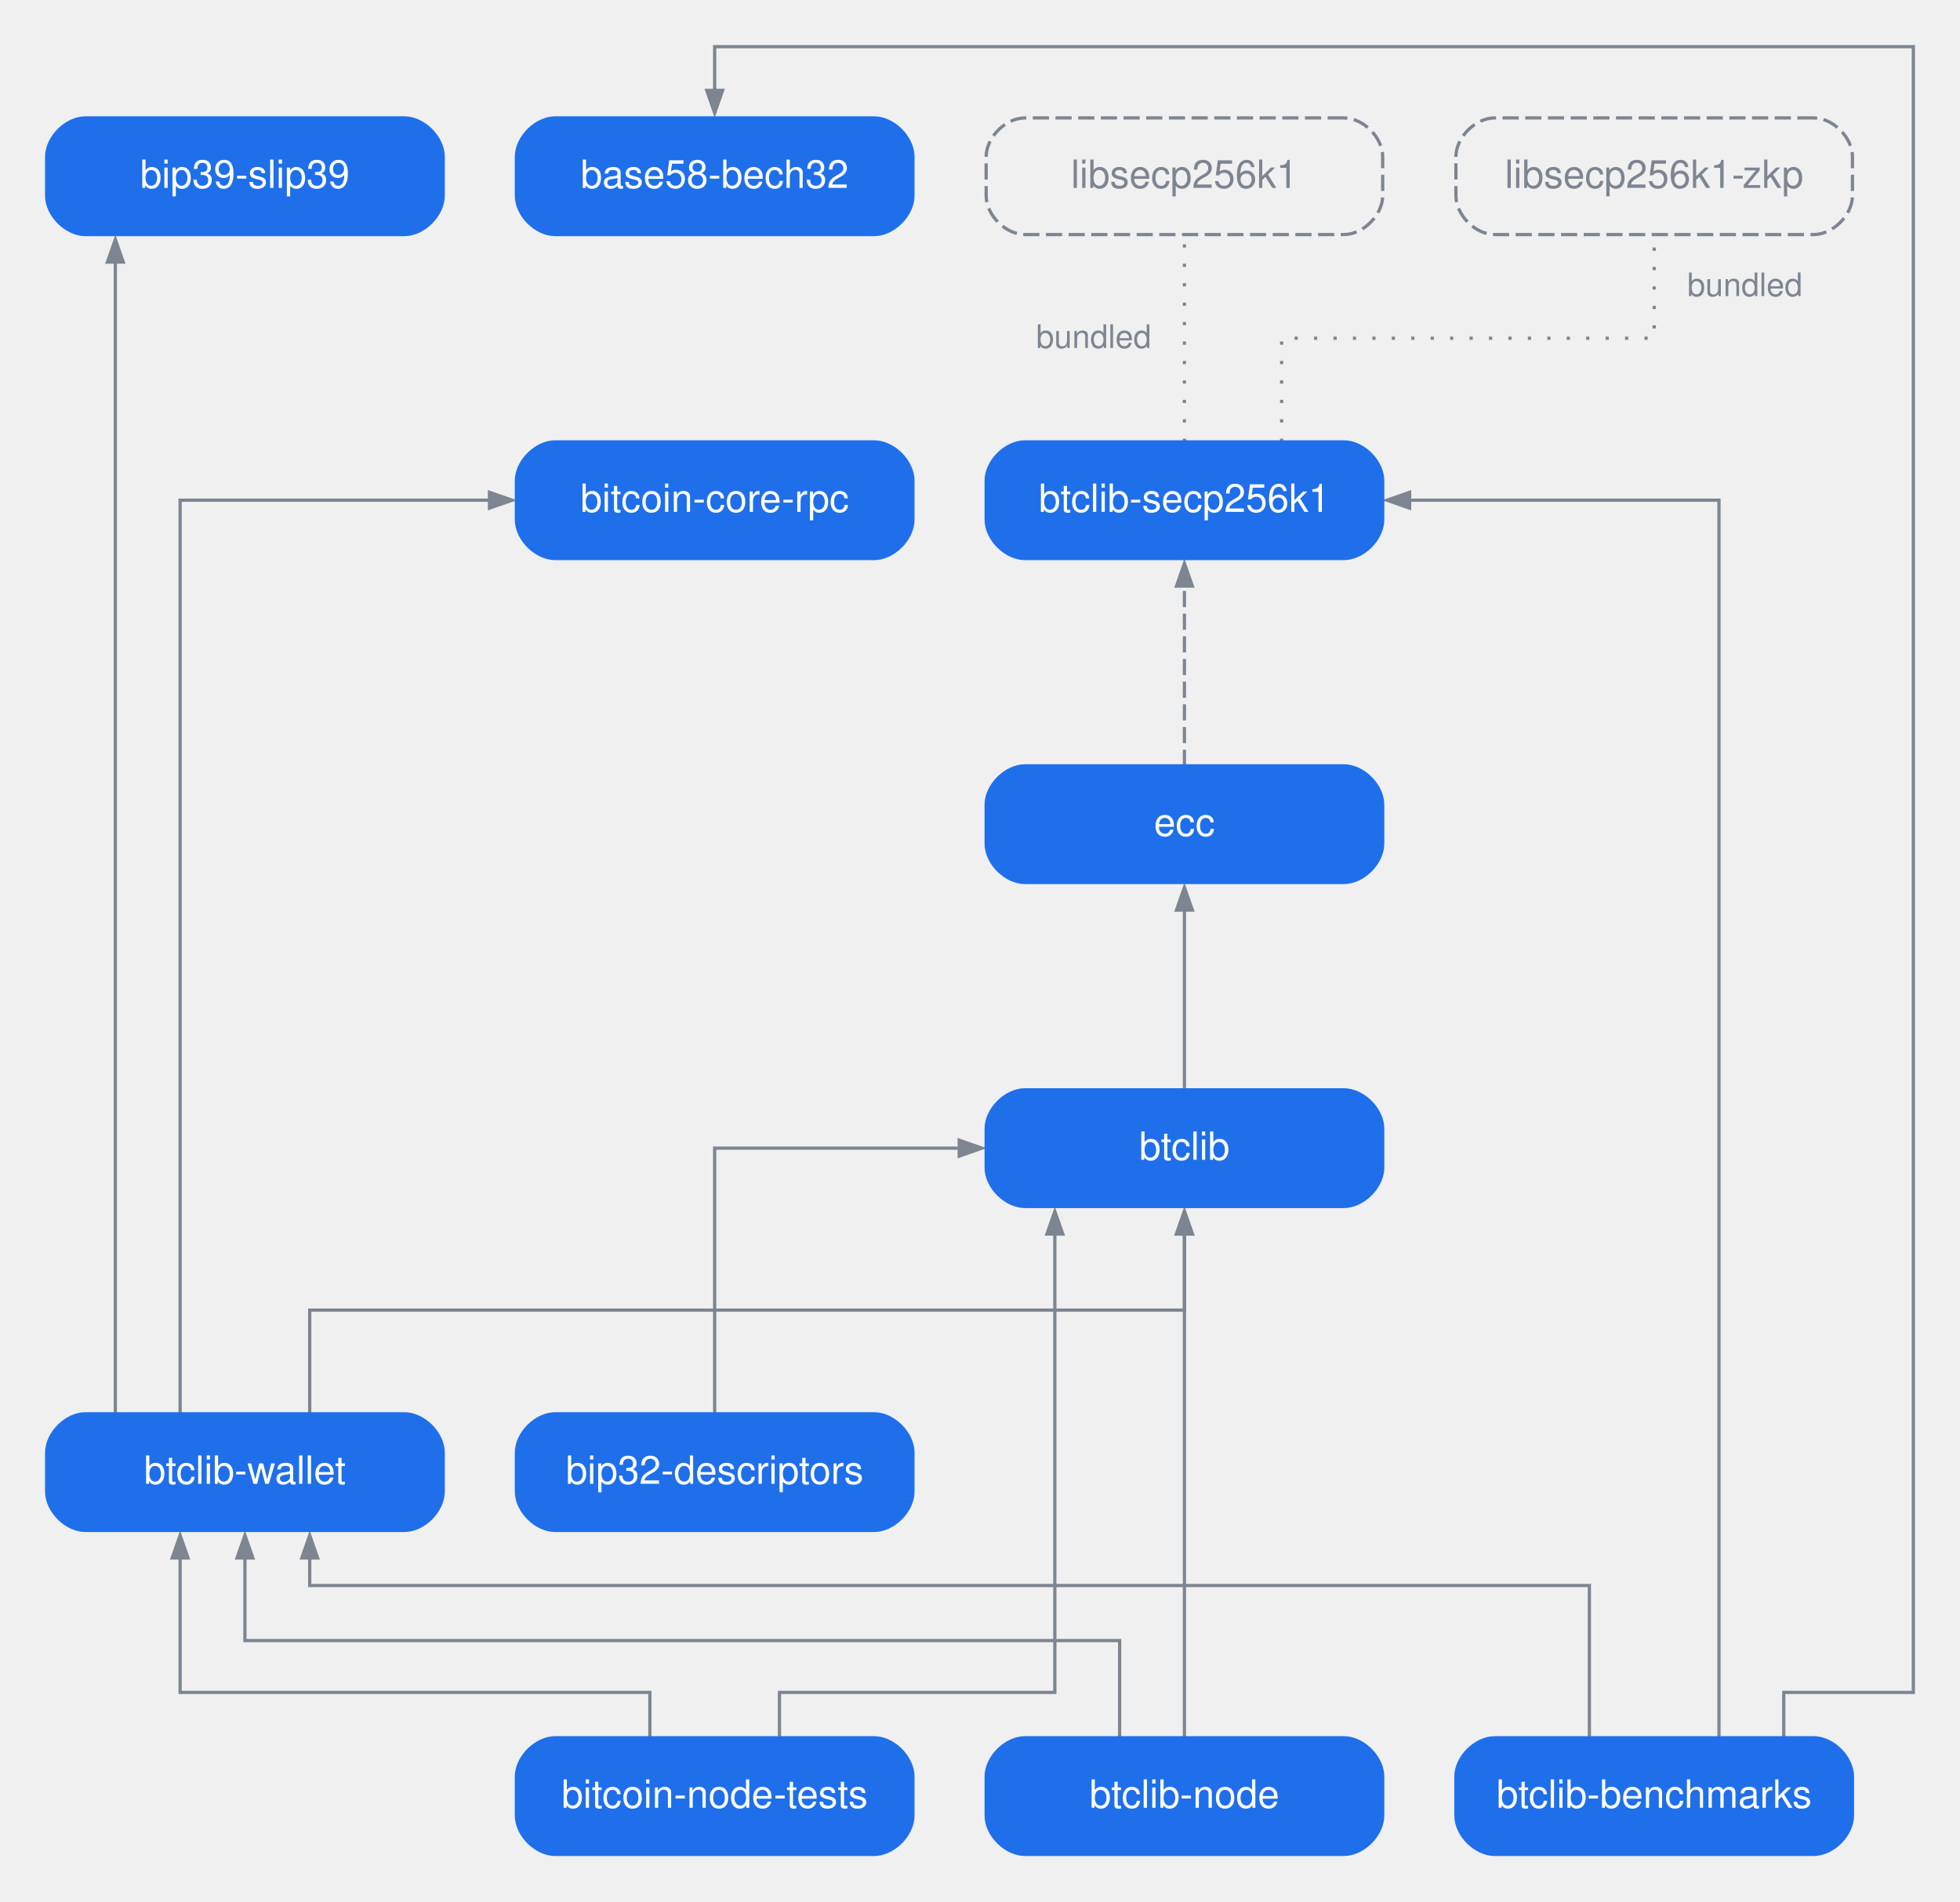
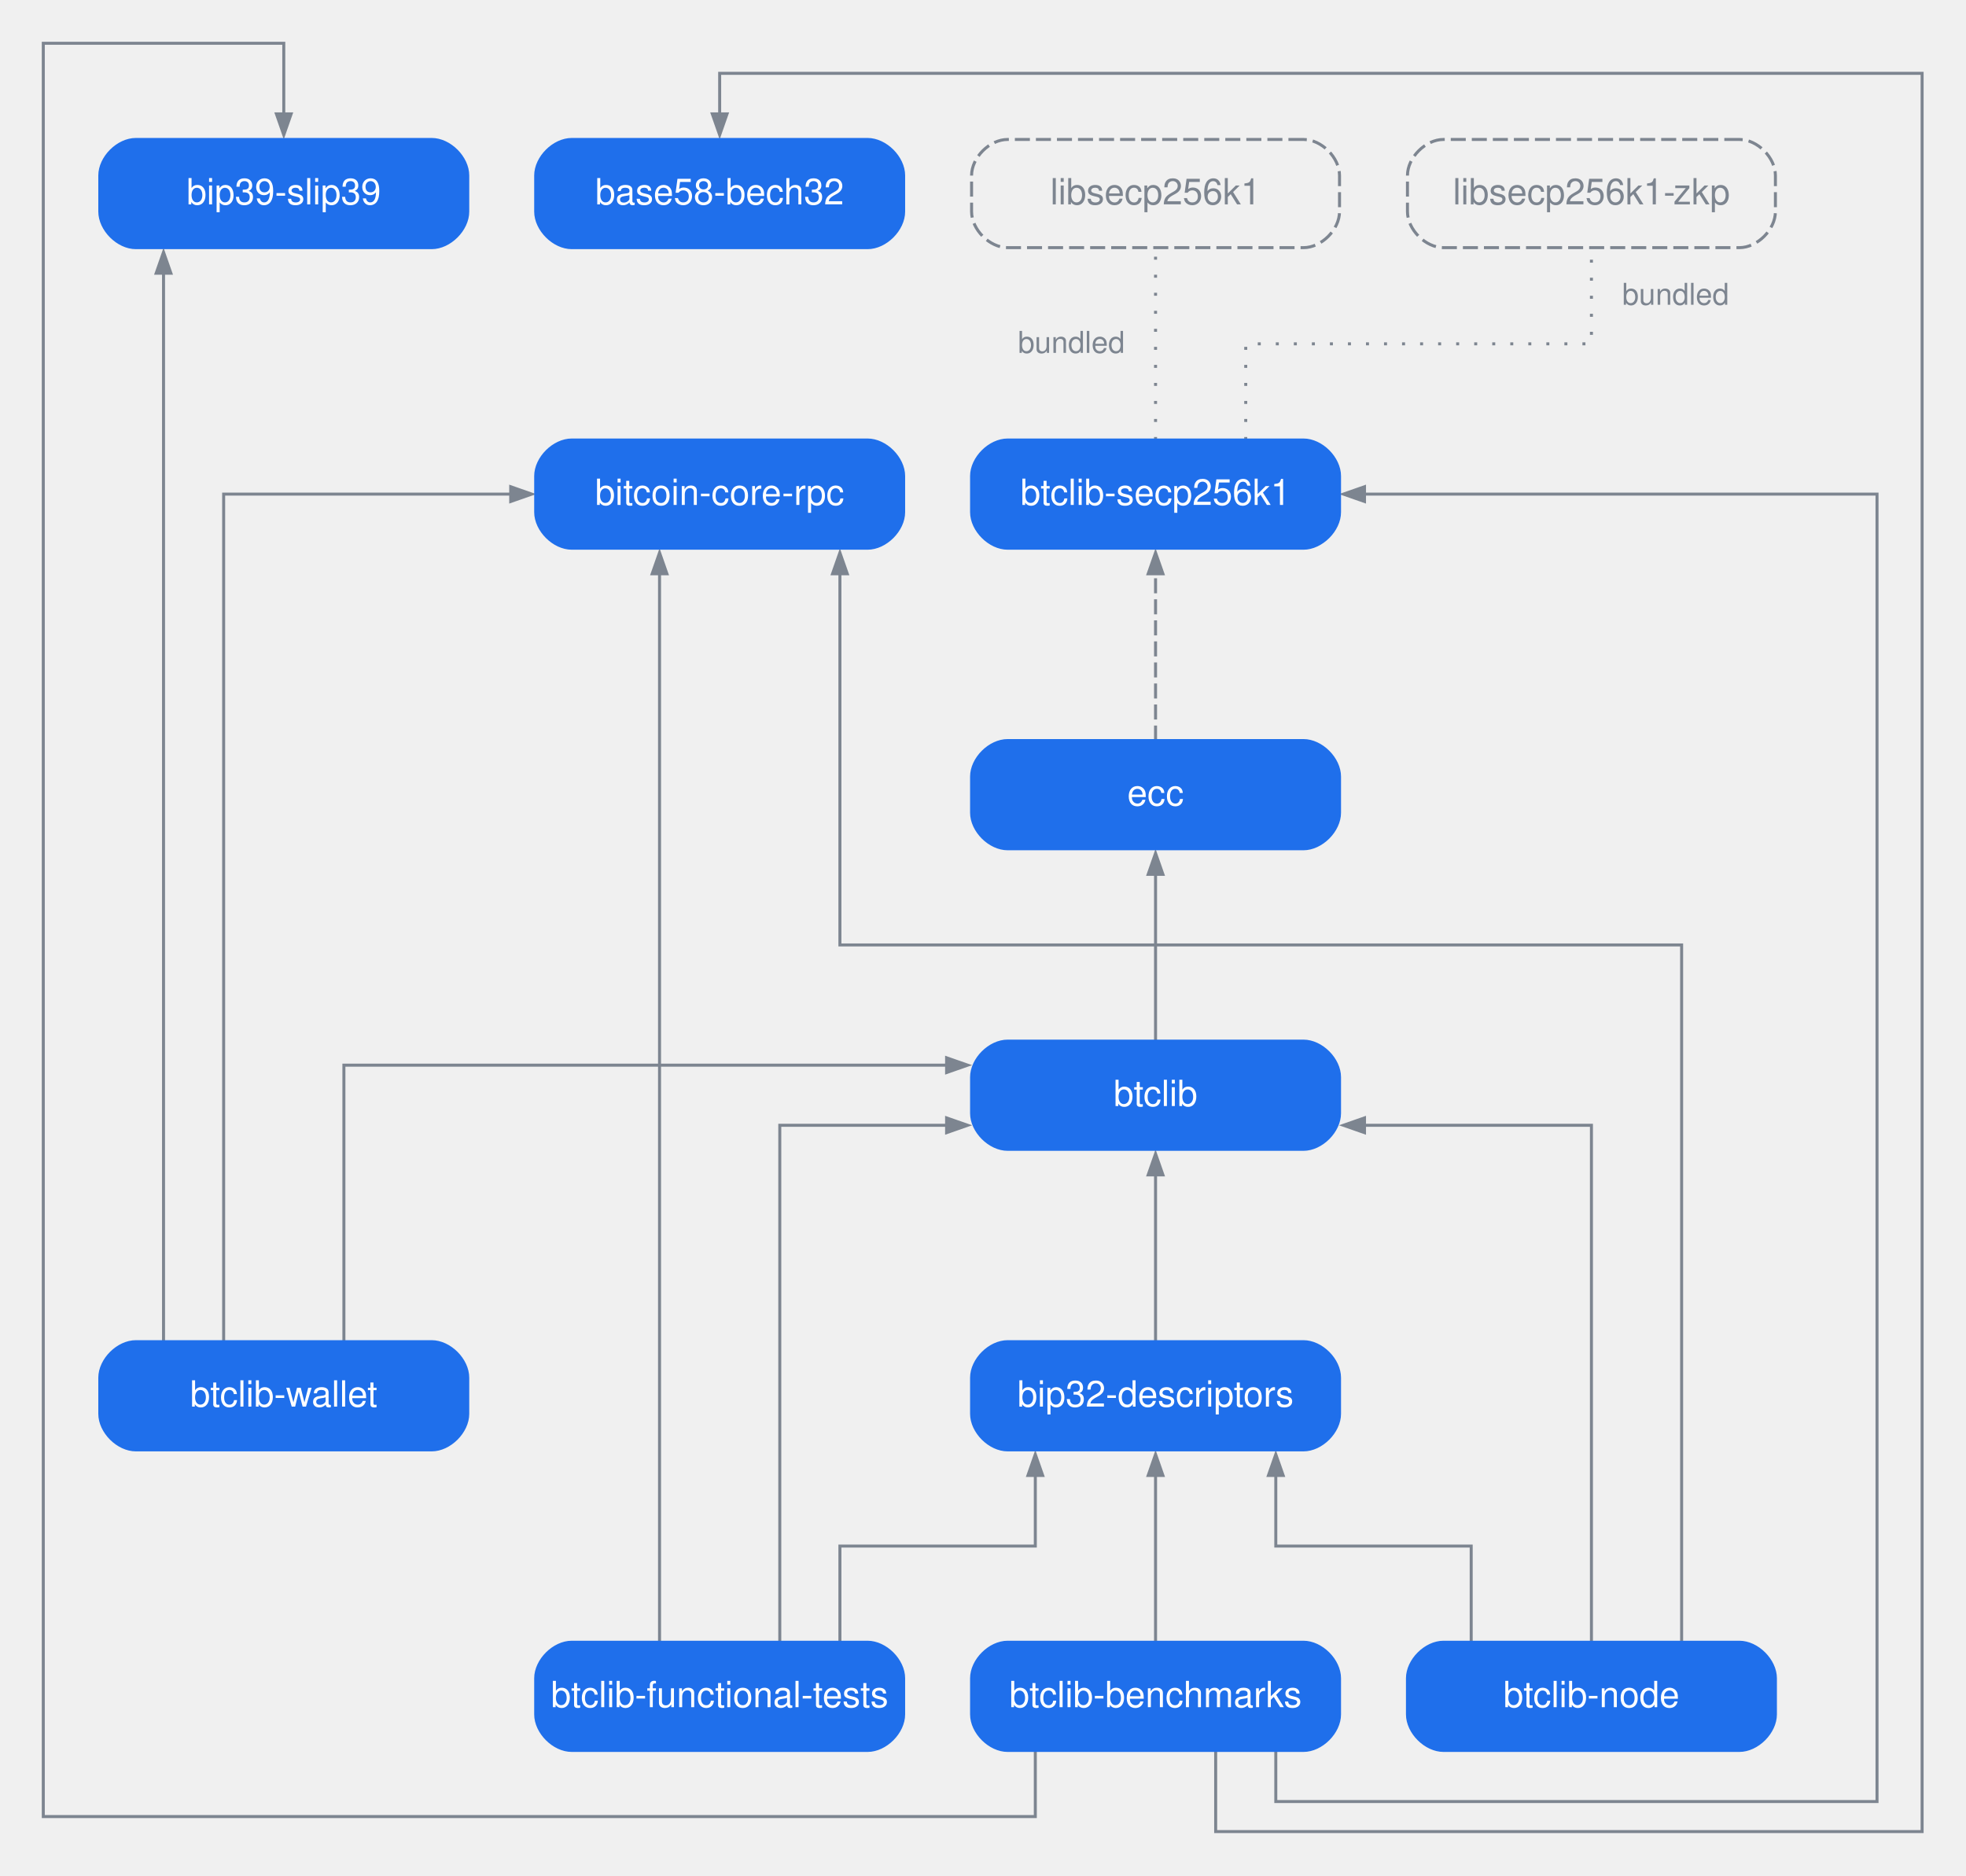
- <svg xmlns="http://www.w3.org/2000/svg" width="605pt" height="587pt" viewBox="0.00 0.00 605.00 587.00">
-   <g id="graph0" class="graph" transform="scale(1 1) rotate(0) translate(14.4 572.4)">
+ <svg xmlns="http://www.w3.org/2000/svg" width="654pt" height="624pt" viewBox="0.00 0.00 654.00 624.00">
+   <g id="graph0" class="graph" transform="scale(1 1) rotate(0) translate(14.4 609.4)">
    <g id="edge1" class="edge">
-       <path fill="none" stroke="#7d8590" stroke-dasharray="1,5" d="M351.2,-436C351.2,-436 351.2,-500 351.2,-500" />
-       <text xml:space="preserve" text-anchor="middle" x="323.2" y="-465" font-family="Helvetica,sans-Serif" font-size="10.00" fill="#7d8590">bundled</text>
+       <path fill="none" stroke="#7d8590" stroke-dasharray="1,5" d="M370,-463C370,-463 370,-527 370,-527" />
+       <text xml:space="preserve" text-anchor="middle" x="342" y="-492" font-family="Helvetica,sans-Serif" font-size="10.00" fill="#7d8590">bundled</text>
    </g>
    <g id="edge2" class="edge">
-       <path fill="none" stroke="#7d8590" stroke-dasharray="1,5" d="M381.2,-436C381.2,-436 381.2,-468 381.2,-468 381.2,-468 496.2,-468 496.2,-468 496.2,-468 496.2,-500 496.2,-500" />
-       <text xml:space="preserve" text-anchor="middle" x="524.2" y="-481" font-family="Helvetica,sans-Serif" font-size="10.00" fill="#7d8590">bundled</text>
+       <path fill="none" stroke="#7d8590" stroke-dasharray="1,5" d="M400,-463C400,-463 400,-495 400,-495 400,-495 515,-495 515,-495 515,-495 515,-527 515,-527" />
+       <text xml:space="preserve" text-anchor="middle" x="543" y="-508" font-family="Helvetica,sans-Serif" font-size="10.00" fill="#7d8590">bundled</text>
    </g>
    <g id="edge3" class="edge">
-       <path fill="none" stroke="#7d8590" stroke-dasharray="5,2" d="M351.2,-336C351.2,-336 351.2,-393 351.2,-393" />
-       <polygon fill="#7d8590" stroke="#7d8590" points="348.75,-391.49 351.2,-398.49 353.65,-391.49 348.75,-391.49" />
+       <path fill="none" stroke="#7d8590" stroke-dasharray="5,2" d="M370,-363C370,-363 370,-420 370,-420" />
+       <polygon fill="#7d8590" stroke="#7d8590" points="367.55,-418.49 370,-425.49 372.45,-418.49 367.55,-418.49" />
    </g>
    <g id="edge4" class="edge">
-       <path fill="none" stroke="#7d8590" d="M351.2,-236C351.2,-236 351.2,-293 351.2,-293" />
-       <polygon fill="#7d8590" stroke="#7d8590" points="348.75,-291.49 351.2,-298.49 353.65,-291.49 348.75,-291.49" />
+       <path fill="none" stroke="#7d8590" d="M370,-263C370,-263 370,-320 370,-320" />
+       <polygon fill="#7d8590" stroke="#7d8590" points="367.55,-318.49 370,-325.49 372.45,-318.49 367.55,-318.49" />
+     </g>
+     <g id="edge18" class="edge">
+       <path fill="none" stroke="#7d8590" d="M40,-163C40,-163 40,-520 40,-520" />
+       <polygon fill="#7d8590" stroke="#7d8590" points="37.55,-518.49 40,-525.49 42.45,-518.49 37.55,-518.49" />
+     </g>
+     <g id="edge17" class="edge">
+       <path fill="none" stroke="#7d8590" d="M60,-163C60,-163 60,-445 60,-445 60,-445 157,-445 157,-445" />
+       <polygon fill="#7d8590" stroke="#7d8590" points="155.49,-447.45 162.49,-445 155.49,-442.55 155.49,-447.45" />
+     </g>
+     <g id="edge5" class="edge">
+       <path fill="none" stroke="#7d8590" d="M100,-163C100,-163 100,-255 100,-255 100,-255 302,-255 302,-255" />
+       <polygon fill="#7d8590" stroke="#7d8590" points="300.49,-257.45 307.49,-255 300.49,-252.55 300.49,-257.45" />
+     </g>
+     <g id="edge6" class="edge">
+       <path fill="none" stroke="#7d8590" d="M370,-163C370,-163 370,-220 370,-220" />
+       <polygon fill="#7d8590" stroke="#7d8590" points="367.55,-218.49 370,-225.49 372.45,-218.49 367.55,-218.49" />
+     </g>
+     <g id="edge9" class="edge">
+       <path fill="none" stroke="#7d8590" d="M205,-63C205,-63 205,-420 205,-420" />
+       <polygon fill="#7d8590" stroke="#7d8590" points="202.55,-418.49 205,-425.49 207.45,-418.49 202.55,-418.49" />
+     </g>
+     <g id="edge8" class="edge">
+       <path fill="none" stroke="#7d8590" d="M245,-63C245,-63 245,-235 245,-235 245,-235 302,-235 302,-235" />
+       <polygon fill="#7d8590" stroke="#7d8590" points="300.49,-237.45 307.49,-235 300.49,-232.55 300.49,-237.45" />
+     </g>
+     <g id="edge7" class="edge">
+       <path fill="none" stroke="#7d8590" d="M265,-63C265,-63 265,-95 265,-95 265,-95 330,-95 330,-95 330,-95 330,-120 330,-120" />
+       <polygon fill="#7d8590" stroke="#7d8590" points="327.55,-118.49 330,-125.49 332.45,-118.49 327.55,-118.49" />
    </g>
    <g id="edge15" class="edge">
-       <path fill="none" stroke="#7d8590" d="M21.2,-136C21.2,-136 21.2,-493 21.2,-493" />
-       <polygon fill="#7d8590" stroke="#7d8590" points="18.75,-491.49 21.2,-498.49 23.65,-491.49 18.75,-491.49" />
+       <path fill="none" stroke="#7d8590" d="M390,-27C390,-27 390,0 390,0 390,0 625,0 625,0 625,0 625,-585 625,-585 625,-585 225,-585 225,-585 225,-585 225,-570 225,-570" />
+       <polygon fill="#7d8590" stroke="#7d8590" points="227.45,-571.51 225,-564.51 222.55,-571.51 227.45,-571.51" />
+     </g>
+     <g id="edge16" class="edge">
+       <path fill="none" stroke="#7d8590" d="M330,-27C330,-27 330,-5 330,-5 330,-5 0,-5 0,-5 0,-5 0,-595 0,-595 0,-595 80,-595 80,-595 80,-595 80,-570 80,-570" />
+       <polygon fill="#7d8590" stroke="#7d8590" points="82.45,-571.51 80,-564.51 77.55,-571.51 82.45,-571.51" />
    </g>
    <g id="edge14" class="edge">
-       <path fill="none" stroke="#7d8590" d="M41.2,-136C41.2,-136 41.2,-418 41.2,-418 41.2,-418 138.2,-418 138.2,-418" />
-       <polygon fill="#7d8590" stroke="#7d8590" points="136.69,-420.45 143.69,-418 136.69,-415.55 136.69,-420.45" />
+       <path fill="none" stroke="#7d8590" d="M410,-27C410,-27 410,-10 410,-10 410,-10 610,-10 610,-10 610,-10 610,-445 610,-445 610,-445 438,-445 438,-445" />
+       <polygon fill="#7d8590" stroke="#7d8590" points="439.51,-442.55 432.51,-445 439.51,-447.45 439.51,-442.55" />
    </g>
-     <g id="edge5" class="edge">
-       <path fill="none" stroke="#7d8590" d="M81.2,-136C81.2,-136 81.2,-168 81.2,-168 81.2,-168 351.2,-168 351.2,-168 351.2,-168 351.2,-193 351.2,-193" />
-       <polygon fill="#7d8590" stroke="#7d8590" points="348.75,-191.49 351.2,-198.49 353.65,-191.49 348.75,-191.49" />
-     </g>
-     <g id="edge8" class="edge">
-       <path fill="none" stroke="#7d8590" d="M206.2,-136C206.2,-136 206.2,-218 206.2,-218 206.2,-218 283.2,-218 283.2,-218" />
-       <polygon fill="#7d8590" stroke="#7d8590" points="281.69,-220.45 288.69,-218 281.69,-215.55 281.69,-220.45" />
-     </g>
-     <g id="edge7" class="edge">
-       <path fill="none" stroke="#7d8590" d="M226.2,-36C226.2,-36 226.2,-50 226.2,-50 226.2,-50 311.2,-50 311.2,-50 311.2,-50 311.2,-193 311.2,-193" />
-       <polygon fill="#7d8590" stroke="#7d8590" points="308.75,-191.49 311.2,-198.49 313.65,-191.49 308.75,-191.49" />
-     </g>
-     <g id="edge6" class="edge">
-       <path fill="none" stroke="#7d8590" d="M186.2,-36C186.2,-36 186.2,-50 186.2,-50 186.2,-50 41.2,-50 41.2,-50 41.2,-50 41.2,-93 41.2,-93" />
-       <polygon fill="#7d8590" stroke="#7d8590" points="38.75,-91.49 41.2,-98.49 43.65,-91.49 38.75,-91.49" />
+     <g id="edge10" class="edge">
+       <path fill="none" stroke="#7d8590" d="M370,-63C370,-63 370,-120 370,-120" />
+       <polygon fill="#7d8590" stroke="#7d8590" points="367.55,-118.49 370,-125.49 372.45,-118.49 367.55,-118.49" />
    </g>
    <g id="edge13" class="edge">
-       <path fill="none" stroke="#7d8590" d="M536.2,-36C536.2,-36 536.2,-50 536.2,-50 536.2,-50 576.2,-50 576.2,-50 576.2,-50 576.2,-558 576.2,-558 576.2,-558 206.2,-558 206.2,-558 206.2,-558 206.2,-543 206.2,-543" />
-       <polygon fill="#7d8590" stroke="#7d8590" points="208.65,-544.51 206.2,-537.51 203.75,-544.51 208.65,-544.51" />
+       <path fill="none" stroke="#7d8590" d="M545,-63C545,-63 545,-295 545,-295 545,-295 265,-295 265,-295 265,-295 265,-420 265,-420" />
+       <polygon fill="#7d8590" stroke="#7d8590" points="262.55,-418.49 265,-425.49 267.45,-418.49 262.55,-418.49" />
    </g>
    <g id="edge12" class="edge">
-       <path fill="none" stroke="#7d8590" d="M516.2,-36C516.2,-36 516.2,-418 516.2,-418 516.2,-418 419.2,-418 419.2,-418" />
-       <polygon fill="#7d8590" stroke="#7d8590" points="420.71,-415.55 413.71,-418 420.71,-420.45 420.71,-415.55" />
+       <path fill="none" stroke="#7d8590" d="M515,-63C515,-63 515,-235 515,-235 515,-235 438,-235 438,-235" />
+       <polygon fill="#7d8590" stroke="#7d8590" points="439.51,-232.55 432.51,-235 439.51,-237.45 439.51,-232.55" />
    </g>
    <g id="edge11" class="edge">
-       <path fill="none" stroke="#7d8590" d="M476.2,-36C476.2,-36 476.2,-83 476.2,-83 476.2,-83 81.2,-83 81.2,-83 81.2,-83 81.2,-93 81.2,-93" />
-       <polygon fill="#7d8590" stroke="#7d8590" points="78.75,-91.49 81.2,-98.49 83.65,-91.49 78.75,-91.49" />
-     </g>
-     <g id="edge9" class="edge">
-       <path fill="none" stroke="#7d8590" d="M351.2,-36C351.2,-36 351.2,-193 351.2,-193" />
-       <polygon fill="#7d8590" stroke="#7d8590" points="348.75,-191.49 351.2,-198.49 353.65,-191.49 348.75,-191.49" />
-     </g>
-     <g id="edge10" class="edge">
-       <path fill="none" stroke="#7d8590" d="M331.2,-36C331.2,-36 331.2,-66 331.2,-66 331.2,-66 61.2,-66 61.2,-66 61.2,-66 61.2,-93 61.2,-93" />
-       <polygon fill="#7d8590" stroke="#7d8590" points="58.75,-91.49 61.2,-98.49 63.65,-91.49 58.75,-91.49" />
+       <path fill="none" stroke="#7d8590" d="M475,-63C475,-63 475,-95 475,-95 475,-95 410,-95 410,-95 410,-95 410,-120 410,-120" />
+       <polygon fill="#7d8590" stroke="#7d8590" points="407.55,-118.49 410,-125.49 412.45,-118.49 407.55,-118.49" />
    </g>
    <g id="node1" class="node">
-       <path fill="none" stroke="#7d8590" stroke-dasharray="5,2" d="M400.4,-536C400.4,-536 302,-536 302,-536 296,-536 290,-530 290,-524 290,-524 290,-512 290,-512 290,-506 296,-500 302,-500 302,-500 400.4,-500 400.4,-500 406.4,-500 412.4,-506 412.4,-512 412.4,-512 412.4,-524 412.4,-524 412.4,-530 406.4,-536 400.4,-536" />
-       <text xml:space="preserve" text-anchor="middle" x="351.2" y="-514.4" font-family="Helvetica,sans-Serif" font-size="12.00" fill="#7d8590">libsecp256k1</text>
+       <path fill="none" stroke="#7d8590" stroke-dasharray="5,2" d="M419.2,-563C419.2,-563 320.8,-563 320.8,-563 314.8,-563 308.8,-557 308.8,-551 308.8,-551 308.8,-539 308.8,-539 308.8,-533 314.8,-527 320.8,-527 320.8,-527 419.2,-527 419.2,-527 425.2,-527 431.2,-533 431.2,-539 431.2,-539 431.2,-551 431.2,-551 431.2,-557 425.2,-563 419.2,-563" />
+       <text xml:space="preserve" text-anchor="middle" x="370" y="-541.4" font-family="Helvetica,sans-Serif" font-size="12.00" fill="#7d8590">libsecp256k1</text>
    </g>
    <g id="node2" class="node">
-       <path fill="none" stroke="#7d8590" stroke-dasharray="5,2" d="M545.4,-536C545.4,-536 447,-536 447,-536 441,-536 435,-530 435,-524 435,-524 435,-512 435,-512 435,-506 441,-500 447,-500 447,-500 545.4,-500 545.4,-500 551.4,-500 557.4,-506 557.4,-512 557.4,-512 557.4,-524 557.4,-524 557.4,-530 551.4,-536 545.4,-536" />
-       <text xml:space="preserve" text-anchor="middle" x="496.2" y="-514.4" font-family="Helvetica,sans-Serif" font-size="12.00" fill="#7d8590">libsecp256k1-zkp</text>
+       <path fill="none" stroke="#7d8590" stroke-dasharray="5,2" d="M564.2,-563C564.2,-563 465.8,-563 465.8,-563 459.8,-563 453.8,-557 453.8,-551 453.8,-551 453.8,-539 453.8,-539 453.8,-533 459.8,-527 465.8,-527 465.8,-527 564.2,-527 564.2,-527 570.2,-527 576.2,-533 576.2,-539 576.2,-539 576.2,-551 576.2,-551 576.2,-557 570.2,-563 564.2,-563" />
+       <text xml:space="preserve" text-anchor="middle" x="515" y="-541.4" font-family="Helvetica,sans-Serif" font-size="12.00" fill="#7d8590">libsecp256k1-zkp</text>
    </g>
    <g id="node3" class="node">
-       <path fill="#1f6feb" stroke="#1f6feb" d="M255.4,-536C255.4,-536 157,-536 157,-536 151,-536 145,-530 145,-524 145,-524 145,-512 145,-512 145,-506 151,-500 157,-500 157,-500 255.4,-500 255.4,-500 261.4,-500 267.4,-506 267.4,-512 267.4,-512 267.4,-524 267.4,-524 267.4,-530 261.4,-536 255.4,-536" />
-       <text xml:space="preserve" text-anchor="middle" x="206.2" y="-514.4" font-family="Helvetica,sans-Serif" font-size="12.00" fill="#ffffff">base58-bech32</text>
+       <path fill="#1f6feb" stroke="#1f6feb" d="M274.2,-563C274.2,-563 175.8,-563 175.8,-563 169.8,-563 163.8,-557 163.8,-551 163.8,-551 163.8,-539 163.8,-539 163.8,-533 169.8,-527 175.8,-527 175.8,-527 274.2,-527 274.2,-527 280.2,-527 286.2,-533 286.2,-539 286.2,-539 286.2,-551 286.2,-551 286.2,-557 280.2,-563 274.2,-563" />
+       <text xml:space="preserve" text-anchor="middle" x="225" y="-541.4" font-family="Helvetica,sans-Serif" font-size="12.00" fill="#ffffff">base58-bech32</text>
    </g>
    <g id="node4" class="node">
-       <path fill="#1f6feb" stroke="#1f6feb" d="M110.4,-536C110.4,-536 12,-536 12,-536 6,-536 0,-530 0,-524 0,-524 0,-512 0,-512 0,-506 6,-500 12,-500 12,-500 110.4,-500 110.4,-500 116.4,-500 122.4,-506 122.4,-512 122.4,-512 122.4,-524 122.4,-524 122.4,-530 116.4,-536 110.4,-536" />
-       <text xml:space="preserve" text-anchor="middle" x="61.2" y="-514.4" font-family="Helvetica,sans-Serif" font-size="12.00" fill="#ffffff">bip39-slip39</text>
+       <path fill="#1f6feb" stroke="#1f6feb" d="M129.2,-563C129.2,-563 30.8,-563 30.8,-563 24.8,-563 18.8,-557 18.8,-551 18.8,-551 18.8,-539 18.8,-539 18.8,-533 24.8,-527 30.8,-527 30.8,-527 129.2,-527 129.2,-527 135.2,-527 141.2,-533 141.2,-539 141.2,-539 141.2,-551 141.2,-551 141.2,-557 135.2,-563 129.2,-563" />
+       <text xml:space="preserve" text-anchor="middle" x="80" y="-541.4" font-family="Helvetica,sans-Serif" font-size="12.00" fill="#ffffff">bip39-slip39</text>
    </g>
    <g id="node5" class="node">
-       <path fill="#1f6feb" stroke="#1f6feb" d="M255.4,-436C255.4,-436 157,-436 157,-436 151,-436 145,-430 145,-424 145,-424 145,-412 145,-412 145,-406 151,-400 157,-400 157,-400 255.4,-400 255.4,-400 261.4,-400 267.4,-406 267.4,-412 267.4,-412 267.4,-424 267.4,-424 267.4,-430 261.4,-436 255.4,-436" />
-       <text xml:space="preserve" text-anchor="middle" x="206.2" y="-414.4" font-family="Helvetica,sans-Serif" font-size="12.00" fill="#ffffff">bitcoin-core-rpc</text>
+       <path fill="#1f6feb" stroke="#1f6feb" d="M274.2,-463C274.2,-463 175.8,-463 175.8,-463 169.8,-463 163.8,-457 163.8,-451 163.8,-451 163.8,-439 163.8,-439 163.8,-433 169.8,-427 175.8,-427 175.8,-427 274.2,-427 274.2,-427 280.2,-427 286.2,-433 286.2,-439 286.2,-439 286.2,-451 286.2,-451 286.2,-457 280.2,-463 274.2,-463" />
+       <text xml:space="preserve" text-anchor="middle" x="225" y="-441.4" font-family="Helvetica,sans-Serif" font-size="12.00" fill="#ffffff">bitcoin-core-rpc</text>
    </g>
    <g id="node6" class="node">
-       <path fill="#1f6feb" stroke="#1f6feb" d="M400.4,-436C400.4,-436 302,-436 302,-436 296,-436 290,-430 290,-424 290,-424 290,-412 290,-412 290,-406 296,-400 302,-400 302,-400 400.4,-400 400.4,-400 406.4,-400 412.4,-406 412.4,-412 412.4,-412 412.4,-424 412.4,-424 412.4,-430 406.4,-436 400.4,-436" />
-       <text xml:space="preserve" text-anchor="middle" x="351.2" y="-414.4" font-family="Helvetica,sans-Serif" font-size="12.00" fill="#ffffff">btclib-secp256k1</text>
+       <path fill="#1f6feb" stroke="#1f6feb" d="M419.2,-463C419.2,-463 320.8,-463 320.8,-463 314.8,-463 308.8,-457 308.8,-451 308.8,-451 308.8,-439 308.8,-439 308.8,-433 314.8,-427 320.8,-427 320.8,-427 419.2,-427 419.2,-427 425.2,-427 431.2,-433 431.2,-439 431.2,-439 431.2,-451 431.2,-451 431.2,-457 425.2,-463 419.2,-463" />
+       <text xml:space="preserve" text-anchor="middle" x="370" y="-441.4" font-family="Helvetica,sans-Serif" font-size="12.00" fill="#ffffff">btclib-secp256k1</text>
    </g>
    <g id="node7" class="node">
-       <path fill="#1f6feb" stroke="#1f6feb" d="M400.4,-336C400.4,-336 302,-336 302,-336 296,-336 290,-330 290,-324 290,-324 290,-312 290,-312 290,-306 296,-300 302,-300 302,-300 400.4,-300 400.4,-300 406.4,-300 412.4,-306 412.4,-312 412.4,-312 412.4,-324 412.4,-324 412.4,-330 406.4,-336 400.4,-336" />
-       <text xml:space="preserve" text-anchor="middle" x="351.2" y="-314.4" font-family="Helvetica,sans-Serif" font-size="12.00" fill="#ffffff">ecc</text>
+       <path fill="#1f6feb" stroke="#1f6feb" d="M419.2,-363C419.2,-363 320.8,-363 320.8,-363 314.8,-363 308.8,-357 308.8,-351 308.8,-351 308.8,-339 308.8,-339 308.8,-333 314.8,-327 320.8,-327 320.8,-327 419.2,-327 419.2,-327 425.2,-327 431.2,-333 431.2,-339 431.2,-339 431.2,-351 431.2,-351 431.2,-357 425.2,-363 419.2,-363" />
+       <text xml:space="preserve" text-anchor="middle" x="370" y="-341.4" font-family="Helvetica,sans-Serif" font-size="12.00" fill="#ffffff">ecc</text>
    </g>
    <g id="node8" class="node">
-       <path fill="#1f6feb" stroke="#1f6feb" d="M400.4,-236C400.4,-236 302,-236 302,-236 296,-236 290,-230 290,-224 290,-224 290,-212 290,-212 290,-206 296,-200 302,-200 302,-200 400.4,-200 400.4,-200 406.4,-200 412.4,-206 412.4,-212 412.4,-212 412.4,-224 412.4,-224 412.4,-230 406.4,-236 400.4,-236" />
-       <text xml:space="preserve" text-anchor="middle" x="351.2" y="-214.4" font-family="Helvetica,sans-Serif" font-size="12.00" fill="#ffffff">btclib</text>
+       <path fill="#1f6feb" stroke="#1f6feb" d="M419.2,-263C419.2,-263 320.8,-263 320.8,-263 314.8,-263 308.8,-257 308.8,-251 308.8,-251 308.8,-239 308.8,-239 308.8,-233 314.8,-227 320.8,-227 320.8,-227 419.2,-227 419.2,-227 425.2,-227 431.2,-233 431.2,-239 431.2,-239 431.2,-251 431.2,-251 431.2,-257 425.2,-263 419.2,-263" />
+       <text xml:space="preserve" text-anchor="middle" x="370" y="-241.4" font-family="Helvetica,sans-Serif" font-size="12.00" fill="#ffffff">btclib</text>
    </g>
    <g id="node9" class="node">
-       <path fill="#1f6feb" stroke="#1f6feb" d="M110.4,-136C110.4,-136 12,-136 12,-136 6,-136 0,-130 0,-124 0,-124 0,-112 0,-112 0,-106 6,-100 12,-100 12,-100 110.4,-100 110.4,-100 116.4,-100 122.4,-106 122.4,-112 122.4,-112 122.4,-124 122.4,-124 122.4,-130 116.4,-136 110.4,-136" />
-       <text xml:space="preserve" text-anchor="middle" x="61.2" y="-114.4" font-family="Helvetica,sans-Serif" font-size="12.00" fill="#ffffff">btclib-wallet</text>
+       <path fill="#1f6feb" stroke="#1f6feb" d="M129.2,-163C129.2,-163 30.8,-163 30.8,-163 24.8,-163 18.8,-157 18.8,-151 18.8,-151 18.8,-139 18.8,-139 18.8,-133 24.8,-127 30.8,-127 30.8,-127 129.2,-127 129.2,-127 135.2,-127 141.2,-133 141.2,-139 141.2,-139 141.2,-151 141.2,-151 141.2,-157 135.2,-163 129.2,-163" />
+       <text xml:space="preserve" text-anchor="middle" x="80" y="-141.4" font-family="Helvetica,sans-Serif" font-size="12.00" fill="#ffffff">btclib-wallet</text>
    </g>
    <g id="node10" class="node">
-       <path fill="#1f6feb" stroke="#1f6feb" d="M255.4,-136C255.4,-136 157,-136 157,-136 151,-136 145,-130 145,-124 145,-124 145,-112 145,-112 145,-106 151,-100 157,-100 157,-100 255.4,-100 255.4,-100 261.4,-100 267.4,-106 267.4,-112 267.4,-112 267.4,-124 267.4,-124 267.4,-130 261.4,-136 255.4,-136" />
-       <text xml:space="preserve" text-anchor="middle" x="206.2" y="-114.4" font-family="Helvetica,sans-Serif" font-size="12.00" fill="#ffffff">bip32-descriptors</text>
+       <path fill="#1f6feb" stroke="#1f6feb" d="M419.2,-163C419.2,-163 320.8,-163 320.8,-163 314.8,-163 308.8,-157 308.8,-151 308.8,-151 308.8,-139 308.8,-139 308.8,-133 314.8,-127 320.8,-127 320.8,-127 419.2,-127 419.2,-127 425.2,-127 431.2,-133 431.2,-139 431.2,-139 431.2,-151 431.2,-151 431.2,-157 425.2,-163 419.2,-163" />
+       <text xml:space="preserve" text-anchor="middle" x="370" y="-141.4" font-family="Helvetica,sans-Serif" font-size="12.00" fill="#ffffff">bip32-descriptors</text>
    </g>
    <g id="node11" class="node">
-       <path fill="#1f6feb" stroke="#1f6feb" d="M255.4,-36C255.4,-36 157,-36 157,-36 151,-36 145,-30 145,-24 145,-24 145,-12 145,-12 145,-6 151,0 157,0 157,0 255.4,0 255.4,0 261.4,0 267.4,-6 267.4,-12 267.4,-12 267.4,-24 267.4,-24 267.4,-30 261.4,-36 255.4,-36" />
-       <text xml:space="preserve" text-anchor="middle" x="206.2" y="-14.4" font-family="Helvetica,sans-Serif" font-size="12.00" fill="#ffffff">bitcoin-node-tests</text>
+       <path fill="#1f6feb" stroke="#1f6feb" d="M274.2,-63C274.2,-63 175.8,-63 175.8,-63 169.8,-63 163.8,-57 163.8,-51 163.8,-51 163.8,-39 163.8,-39 163.8,-33 169.8,-27 175.8,-27 175.8,-27 274.2,-27 274.2,-27 280.2,-27 286.2,-33 286.2,-39 286.2,-39 286.2,-51 286.2,-51 286.2,-57 280.2,-63 274.2,-63" />
+       <text xml:space="preserve" text-anchor="middle" x="225" y="-41.4" font-family="Helvetica,sans-Serif" font-size="12.00" fill="#ffffff">btclib-functional-tests</text>
    </g>
    <g id="node12" class="node">
-       <path fill="#1f6feb" stroke="#1f6feb" d="M545.4,-36C545.4,-36 447,-36 447,-36 441,-36 435,-30 435,-24 435,-24 435,-12 435,-12 435,-6 441,0 447,0 447,0 545.4,0 545.4,0 551.4,0 557.4,-6 557.4,-12 557.4,-12 557.4,-24 557.4,-24 557.4,-30 551.4,-36 545.4,-36" />
-       <text xml:space="preserve" text-anchor="middle" x="496.2" y="-14.4" font-family="Helvetica,sans-Serif" font-size="12.00" fill="#ffffff">btclib-benchmarks</text>
+       <path fill="#1f6feb" stroke="#1f6feb" d="M419.2,-63C419.2,-63 320.8,-63 320.8,-63 314.8,-63 308.8,-57 308.8,-51 308.8,-51 308.8,-39 308.8,-39 308.8,-33 314.8,-27 320.8,-27 320.8,-27 419.2,-27 419.2,-27 425.2,-27 431.2,-33 431.2,-39 431.2,-39 431.2,-51 431.2,-51 431.2,-57 425.2,-63 419.2,-63" />
+       <text xml:space="preserve" text-anchor="middle" x="370" y="-41.4" font-family="Helvetica,sans-Serif" font-size="12.00" fill="#ffffff">btclib-benchmarks</text>
    </g>
    <g id="node13" class="node">
-       <path fill="#1f6feb" stroke="#1f6feb" d="M400.4,-36C400.4,-36 302,-36 302,-36 296,-36 290,-30 290,-24 290,-24 290,-12 290,-12 290,-6 296,0 302,0 302,0 400.4,0 400.4,0 406.4,0 412.4,-6 412.4,-12 412.4,-12 412.4,-24 412.4,-24 412.4,-30 406.4,-36 400.4,-36" />
-       <text xml:space="preserve" text-anchor="middle" x="351.2" y="-14.4" font-family="Helvetica,sans-Serif" font-size="12.00" fill="#ffffff">btclib-node</text>
+       <path fill="#1f6feb" stroke="#1f6feb" d="M564.2,-63C564.2,-63 465.8,-63 465.8,-63 459.8,-63 453.8,-57 453.8,-51 453.8,-51 453.8,-39 453.8,-39 453.8,-33 459.8,-27 465.8,-27 465.8,-27 564.2,-27 564.2,-27 570.2,-27 576.2,-33 576.2,-39 576.2,-39 576.2,-51 576.2,-51 576.2,-57 570.2,-63 564.2,-63" />
+       <text xml:space="preserve" text-anchor="middle" x="515" y="-41.4" font-family="Helvetica,sans-Serif" font-size="12.00" fill="#ffffff">btclib-node</text>
    </g>
  </g>
</svg>
